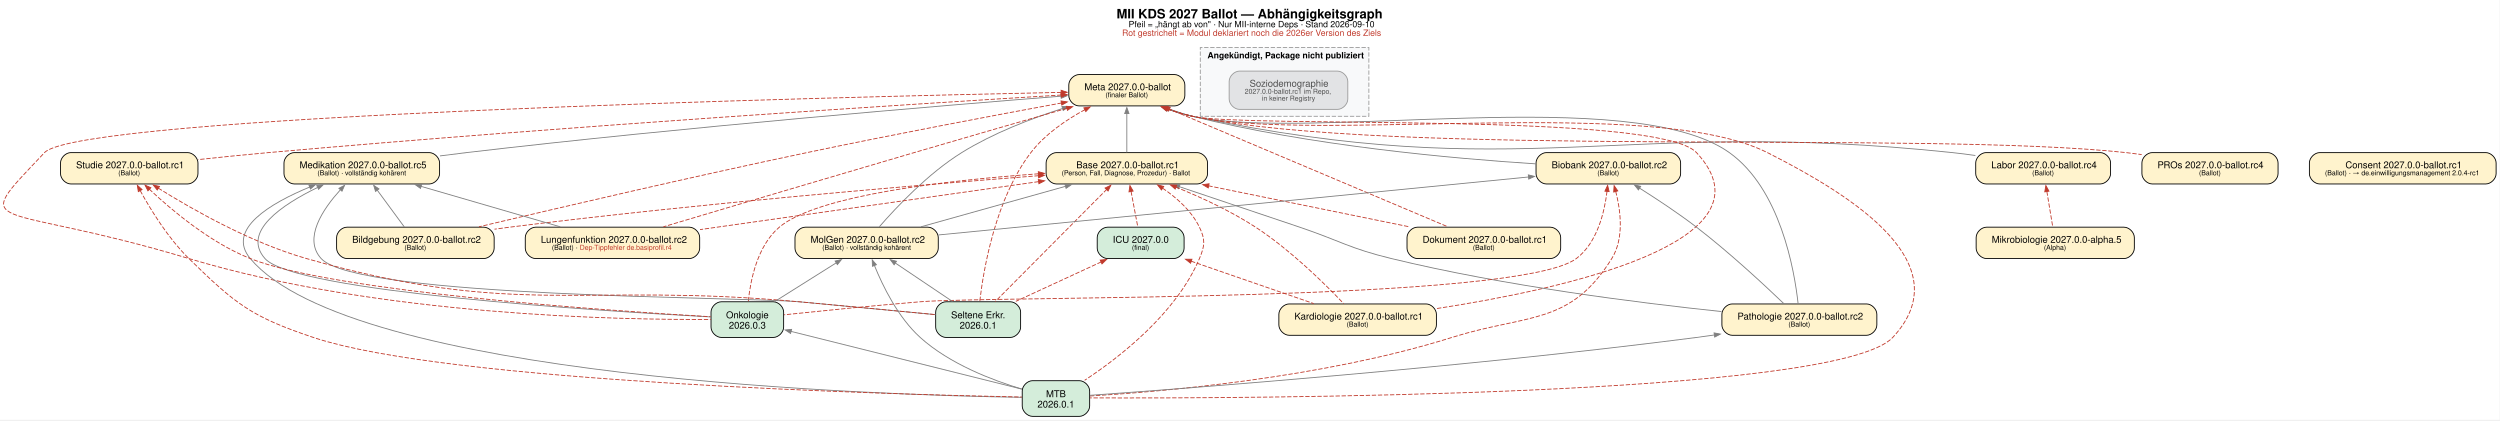
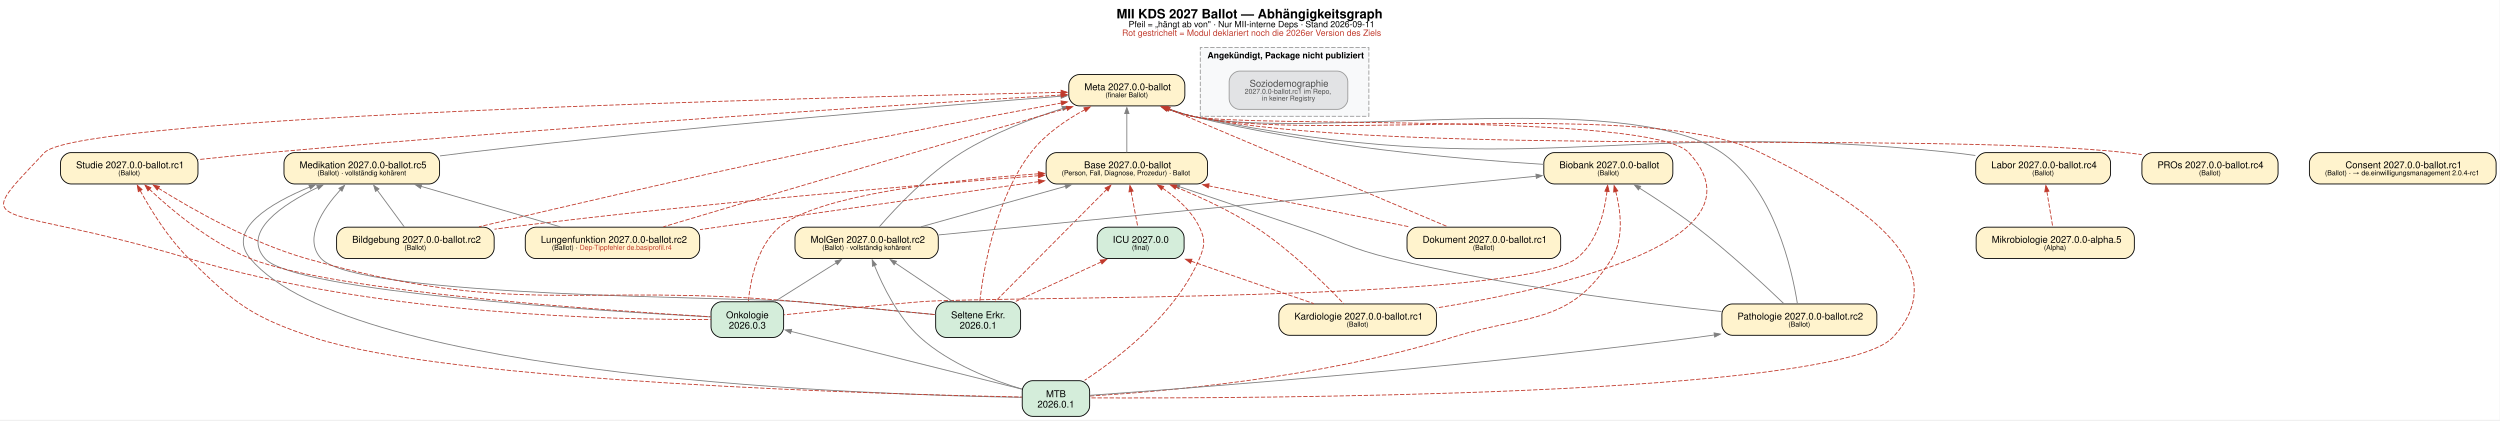
<svg xmlns="http://www.w3.org/2000/svg" width="2892pt" height="486pt" viewBox="0.00 0.00 2892.00 486.00">
  <g id="graph0" class="graph" transform="scale(1 1) rotate(0) translate(4 481.65)">
    <polygon fill="white" stroke="none" points="-4,4 -4,-481.65 2887.51,-481.65 2887.51,4 -4,4" />
    <text xml:space="preserve" text-anchor="start" x="1287.63" y="-460.4" font-family="Helvetica,sans-Serif" font-weight="bold" font-size="15.00">MII KDS 2027 Ballot — Abhängigkeitsgraph</text>
-     <text xml:space="preserve" text-anchor="start" x="1301.51" y="-450.15" font-family="Helvetica,sans-Serif" font-size="10.00">Pfeil = „hängt ab von" · Nur MII-interne Deps · Stand 2026-09-10</text>
+     <text xml:space="preserve" text-anchor="start" x="1301.51" y="-450.15" font-family="Helvetica,sans-Serif" font-size="10.00">Pfeil = „hängt ab von" · Nur MII-interne Deps · Stand 2026-09-11</text>
    <text xml:space="preserve" text-anchor="start" x="1294.01" y="-440.15" font-family="Helvetica,sans-Serif" font-size="10.00" fill="#c0392b">Rot gestrichelt = Modul deklariert noch die 2026er Version des Ziels</text>
    <g id="clust1" class="cluster">
      <polygon fill="#f8f9fa" stroke="#999999" stroke-dasharray="5,2" points="1384.51,-347.12 1384.51,-426.65 1579.51,-426.65 1579.51,-347.12 1384.51,-347.12" />
      <text xml:space="preserve" text-anchor="start" x="1392.76" y="-414.15" font-family="Helvetica,sans-Serif" font-weight="bold" font-size="10.00">Angekündigt, Package nicht publiziert</text>
    </g>
    <g id="node1" class="node">
      <path fill="#fff3cd" stroke="black" d="M1354.64,-395.4C1354.64,-395.4 1244.39,-395.4 1244.39,-395.4 1238.39,-395.4 1232.39,-389.4 1232.39,-383.4 1232.39,-383.4 1232.39,-371.12 1232.39,-371.12 1232.39,-365.12 1238.39,-359.12 1244.39,-359.12 1244.39,-359.12 1354.64,-359.12 1354.64,-359.12 1360.64,-359.12 1366.64,-365.12 1366.64,-371.12 1366.64,-371.12 1366.64,-383.4 1366.64,-383.4 1366.64,-389.4 1360.64,-395.4 1354.64,-395.4" />
      <text xml:space="preserve" text-anchor="start" x="1250.39" y="-377.31" font-family="Helvetica,sans-Serif" font-size="11.00">Meta 2027.0.0-ballot</text>
      <text xml:space="preserve" text-anchor="start" x="1274.76" y="-369.16" font-family="Helvetica,sans-Serif" font-size="8.00">(finaler Ballot)</text>
    </g>
    <g id="node2" class="node">
      <path fill="#fff3cd" stroke="black" d="M1380.89,-305.12C1380.89,-305.12 1218.14,-305.12 1218.14,-305.12 1212.14,-305.12 1206.14,-299.12 1206.14,-293.12 1206.14,-293.12 1206.14,-280.84 1206.14,-280.84 1206.14,-274.84 1212.14,-268.84 1218.14,-268.84 1218.14,-268.84 1380.89,-268.84 1380.89,-268.84 1386.89,-268.84 1392.89,-274.84 1392.89,-280.84 1392.89,-280.84 1392.89,-293.12 1392.89,-293.12 1392.89,-299.12 1386.89,-305.12 1380.89,-305.12" />
-       <text xml:space="preserve" text-anchor="start" x="1241.01" y="-287.03" font-family="Helvetica,sans-Serif" font-size="11.00">Base 2027.0.0-ballot.rc1</text>
+       <text xml:space="preserve" text-anchor="start" x="1250.01" y="-287.03" font-family="Helvetica,sans-Serif" font-size="11.00">Base 2027.0.0-ballot</text>
      <text xml:space="preserve" text-anchor="start" x="1224.14" y="-278.88" font-family="Helvetica,sans-Serif" font-size="8.00">(Person, Fall, Diagnose, Prozedur) · Ballot</text>
    </g>
    <g id="edge1" class="edge">
      <path fill="none" stroke="#7f7f7f" d="M1299.51,-350.7C1299.51,-336.15 1299.51,-318.31 1299.51,-305.39" />
      <polygon fill="#7f7f7f" stroke="#7f7f7f" points="1297.06,-350.31 1299.51,-357.31 1301.96,-350.31 1297.06,-350.31" />
    </g>
    <g id="node3" class="node">
      <path fill="#fff3cd" stroke="black" d="M2425.51,-305.12C2425.51,-305.12 2293.51,-305.12 2293.51,-305.12 2287.51,-305.12 2281.51,-299.12 2281.51,-293.12 2281.51,-293.12 2281.51,-280.84 2281.51,-280.84 2281.51,-274.84 2287.51,-268.84 2293.51,-268.84 2293.51,-268.84 2425.51,-268.84 2425.51,-268.84 2431.51,-268.84 2437.51,-274.84 2437.51,-280.84 2437.51,-280.84 2437.51,-293.12 2437.51,-293.12 2437.51,-299.12 2431.51,-305.12 2425.51,-305.12" />
      <text xml:space="preserve" text-anchor="start" x="2299.51" y="-287.03" font-family="Helvetica,sans-Serif" font-size="11.00">Labor 2027.0.0-ballot.rc4</text>
      <text xml:space="preserve" text-anchor="start" x="2346.76" y="-278.88" font-family="Helvetica,sans-Serif" font-size="8.00">(Ballot)</text>
    </g>
    <g id="edge2" class="edge">
      <path fill="none" stroke="#7f7f7f" d="M1346.12,-355.73C1355.67,-352.28 1365.79,-349.16 1375.51,-347.12 1758.28,-266.76 1865.55,-346.03 2254.51,-305.12 2263.15,-304.21 2272.15,-303.06 2281.1,-301.78" />
      <polygon fill="#7f7f7f" stroke="#7f7f7f" points="1345.35,-353.4 1339.66,-358.16 1347.07,-357.99 1345.35,-353.4" />
    </g>
    <g id="node4" class="node">
      <path fill="#fff3cd" stroke="black" d="M492.51,-305.12C492.51,-305.12 336.51,-305.12 336.51,-305.12 330.51,-305.12 324.51,-299.12 324.51,-293.12 324.51,-293.12 324.51,-280.84 324.51,-280.84 324.51,-274.84 330.51,-268.84 336.51,-268.84 336.51,-268.84 492.51,-268.84 492.51,-268.84 498.51,-268.84 504.51,-274.84 504.51,-280.84 504.51,-280.84 504.51,-293.12 504.51,-293.12 504.51,-299.12 498.51,-305.12 492.51,-305.12" />
      <text xml:space="preserve" text-anchor="start" x="342.51" y="-287.03" font-family="Helvetica,sans-Serif" font-size="11.00">Medikation 2027.0.0-ballot.rc5</text>
      <text xml:space="preserve" text-anchor="start" x="363.14" y="-278.88" font-family="Helvetica,sans-Serif" font-size="8.00">(Ballot) · vollständig kohärent</text>
    </g>
    <g id="edge3" class="edge">
      <path fill="none" stroke="#7f7f7f" d="M1223.53,-370.4C1086.04,-359.52 786.92,-334.61 535.51,-305.12 525.61,-303.96 515.26,-302.65 504.97,-301.28" />
      <polygon fill="#7f7f7f" stroke="#7f7f7f" points="1223.27,-372.83 1230.44,-370.94 1223.65,-367.95 1223.27,-372.83" />
    </g>
    <g id="node5" class="node">
-       <path fill="#fff3cd" stroke="black" d="M1928.14,-305.12C1928.14,-305.12 1784.89,-305.12 1784.89,-305.12 1778.89,-305.12 1772.89,-299.12 1772.89,-293.12 1772.89,-293.12 1772.89,-280.84 1772.89,-280.84 1772.89,-274.84 1778.89,-268.84 1784.89,-268.84 1784.89,-268.84 1928.14,-268.84 1928.14,-268.84 1934.14,-268.84 1940.14,-274.84 1940.14,-280.84 1940.14,-280.84 1940.14,-293.12 1940.14,-293.12 1940.14,-299.12 1934.14,-305.12 1928.14,-305.12" />
-       <text xml:space="preserve" text-anchor="start" x="1790.89" y="-287.03" font-family="Helvetica,sans-Serif" font-size="11.00">Biobank 2027.0.0-ballot.rc2</text>
+       <path fill="#fff3cd" stroke="black" d="M1919.14,-305.12C1919.14,-305.12 1793.89,-305.12 1793.89,-305.12 1787.89,-305.12 1781.89,-299.12 1781.89,-293.12 1781.89,-293.12 1781.89,-280.84 1781.89,-280.84 1781.89,-274.84 1787.89,-268.84 1793.89,-268.84 1793.89,-268.84 1919.14,-268.84 1919.14,-268.84 1925.14,-268.84 1931.14,-274.84 1931.14,-280.84 1931.14,-280.84 1931.14,-293.12 1931.14,-293.12 1931.14,-299.12 1925.14,-305.12 1919.14,-305.12" />
+       <text xml:space="preserve" text-anchor="start" x="1799.89" y="-287.03" font-family="Helvetica,sans-Serif" font-size="11.00">Biobank 2027.0.0-ballot</text>
      <text xml:space="preserve" text-anchor="start" x="1843.76" y="-278.88" font-family="Helvetica,sans-Serif" font-size="8.00">(Ballot)</text>
    </g>
    <g id="edge4" class="edge">
-       <path fill="none" stroke="#7f7f7f" d="M1347.8,-355.74C1356.88,-352.45 1366.39,-349.39 1375.51,-347.12 1512.06,-313.09 1675.49,-298.28 1772.4,-292.11" />
+       <path fill="none" stroke="#7f7f7f" d="M1347.8,-355.74C1356.88,-352.45 1366.39,-349.39 1375.51,-347.12 1516.55,-311.97 1686.27,-297.33 1781.74,-291.52" />
      <polygon fill="#7f7f7f" stroke="#7f7f7f" points="1347.07,-353.39 1341.36,-358.13 1348.78,-357.98 1347.07,-353.39" />
    </g>
    <g id="node6" class="node">
      <path fill="#fff3cd" stroke="black" d="M213.01,-305.12C213.01,-305.12 78.01,-305.12 78.01,-305.12 72.01,-305.12 66.01,-299.12 66.01,-293.12 66.01,-293.12 66.01,-280.84 66.01,-280.84 66.01,-274.84 72.01,-268.84 78.01,-268.84 78.01,-268.84 213.01,-268.84 213.01,-268.84 219.01,-268.84 225.01,-274.84 225.01,-280.84 225.01,-280.84 225.01,-293.12 225.01,-293.12 225.01,-299.12 219.01,-305.12 213.01,-305.12" />
      <text xml:space="preserve" text-anchor="start" x="84.01" y="-287.03" font-family="Helvetica,sans-Serif" font-size="11.00">Studie 2027.0.0-ballot.rc1</text>
      <text xml:space="preserve" text-anchor="start" x="132.76" y="-278.88" font-family="Helvetica,sans-Serif" font-size="8.00">(Ballot)</text>
    </g>
    <g id="edge5" class="edge">
      <path fill="none" stroke="#c0392b" stroke-dasharray="5,2" d="M1223.82,-371.73C1057.65,-361.6 648.5,-335.56 306.51,-305.12 280.06,-302.76 251.19,-299.81 225.31,-297.03" />
      <polygon fill="#c0392b" stroke="#c0392b" points="1223.38,-374.16 1230.51,-372.14 1223.68,-369.27 1223.38,-374.16" />
    </g>
    <g id="node7" class="node">
      <path fill="#fff3cd" stroke="black" d="M2619.26,-305.12C2619.26,-305.12 2485.76,-305.12 2485.76,-305.12 2479.76,-305.12 2473.76,-299.12 2473.76,-293.12 2473.76,-293.12 2473.76,-280.84 2473.76,-280.84 2473.76,-274.84 2479.76,-268.84 2485.76,-268.84 2485.76,-268.84 2619.26,-268.84 2619.26,-268.84 2625.26,-268.84 2631.26,-274.84 2631.26,-280.84 2631.26,-280.84 2631.26,-293.12 2631.26,-293.12 2631.26,-299.12 2625.26,-305.12 2619.26,-305.12" />
      <text xml:space="preserve" text-anchor="start" x="2491.76" y="-287.03" font-family="Helvetica,sans-Serif" font-size="11.00">PROs 2027.0.0-ballot.rc4</text>
      <text xml:space="preserve" text-anchor="start" x="2539.76" y="-278.88" font-family="Helvetica,sans-Serif" font-size="8.00">(Ballot)</text>
    </g>
    <g id="edge6" class="edge">
      <path fill="none" stroke="#c0392b" stroke-dasharray="5,2" d="M1345.78,-355.78C1355.44,-352.29 1365.67,-349.14 1375.51,-347.12 1610.79,-298.81 2216.7,-330.74 2455.51,-305.12 2461.38,-304.49 2467.43,-303.72 2473.5,-302.86" />
      <polygon fill="#c0392b" stroke="#c0392b" points="1344.94,-353.48 1339.25,-358.24 1346.66,-358.06 1344.94,-353.48" />
    </g>
    <g id="node9" class="node">
      <path fill="#fff3cd" stroke="black" d="M1069.39,-218.84C1069.39,-218.84 927.64,-218.84 927.64,-218.84 921.64,-218.84 915.64,-212.84 915.64,-206.84 915.64,-206.84 915.64,-194.56 915.64,-194.56 915.64,-188.56 921.64,-182.56 927.64,-182.56 927.64,-182.56 1069.39,-182.56 1069.39,-182.56 1075.39,-182.56 1081.39,-188.56 1081.39,-194.56 1081.39,-194.56 1081.39,-206.84 1081.39,-206.84 1081.39,-212.84 1075.39,-218.84 1069.39,-218.84" />
      <text xml:space="preserve" text-anchor="start" x="933.64" y="-200.75" font-family="Helvetica,sans-Serif" font-size="11.00">MolGen 2027.0.0-ballot.rc2</text>
      <text xml:space="preserve" text-anchor="start" x="947.14" y="-192.6" font-family="Helvetica,sans-Serif" font-size="8.00">(Ballot) · vollständig kohärent</text>
    </g>
    <g id="edge8" class="edge">
      <path fill="none" stroke="#7f7f7f" d="M1225.59,-356.31C1188.79,-344.54 1144.58,-327.51 1108.51,-305.12 1069.76,-281.06 1032.87,-241.93 1013.22,-219.33" />
      <polygon fill="#7f7f7f" stroke="#7f7f7f" points="1224.47,-358.53 1231.88,-358.29 1225.94,-353.85 1224.47,-358.53" />
    </g>
    <g id="node10" class="node">
      <path fill="#fff3cd" stroke="black" d="M555.64,-218.84C555.64,-218.84 397.39,-218.84 397.39,-218.84 391.39,-218.84 385.39,-212.84 385.39,-206.84 385.39,-206.84 385.39,-194.56 385.39,-194.56 385.39,-188.56 391.39,-182.56 397.39,-182.56 397.39,-182.56 555.64,-182.56 555.64,-182.56 561.64,-182.56 567.64,-188.56 567.64,-194.56 567.64,-194.56 567.64,-206.84 567.64,-206.84 567.64,-212.84 561.64,-218.84 555.64,-218.84" />
      <text xml:space="preserve" text-anchor="start" x="403.39" y="-200.75" font-family="Helvetica,sans-Serif" font-size="11.00">Bildgebung 2027.0.0-ballot.rc2</text>
      <text xml:space="preserve" text-anchor="start" x="463.76" y="-192.6" font-family="Helvetica,sans-Serif" font-size="8.00">(Ballot)</text>
    </g>
    <g id="edge11" class="edge">
      <path fill="none" stroke="#c0392b" stroke-dasharray="5,2" d="M1224.19,-362.56C1149.31,-348.77 1031.27,-326.51 929.51,-305.12 795.31,-276.91 639.58,-240.56 550.1,-219.32" />
      <polygon fill="#c0392b" stroke="#c0392b" points="1223.38,-364.91 1230.71,-363.76 1224.27,-360.09 1223.38,-364.91" />
    </g>
    <g id="node11" class="node">
      <path fill="#fff3cd" stroke="black" d="M1789.39,-218.84C1789.39,-218.84 1635.64,-218.84 1635.64,-218.84 1629.64,-218.84 1623.64,-212.84 1623.64,-206.84 1623.64,-206.84 1623.64,-194.56 1623.64,-194.56 1623.64,-188.56 1629.64,-182.56 1635.64,-182.56 1635.64,-182.56 1789.39,-182.56 1789.39,-182.56 1795.39,-182.56 1801.39,-188.56 1801.39,-194.56 1801.39,-194.56 1801.39,-206.84 1801.39,-206.84 1801.39,-212.84 1795.39,-218.84 1789.39,-218.84" />
      <text xml:space="preserve" text-anchor="start" x="1641.64" y="-200.75" font-family="Helvetica,sans-Serif" font-size="11.00">Dokument 2027.0.0-ballot.rc1</text>
      <text xml:space="preserve" text-anchor="start" x="1699.76" y="-192.6" font-family="Helvetica,sans-Serif" font-size="8.00">(Ballot)</text>
    </g>
    <g id="edge14" class="edge">
      <path fill="none" stroke="#c0392b" stroke-dasharray="5,2" d="M1348.69,-355.47C1430.81,-320.77 1594.38,-251.63 1671.05,-219.23" />
      <polygon fill="#c0392b" stroke="#c0392b" points="1347.89,-353.15 1342.4,-358.13 1349.8,-357.67 1347.89,-353.15" />
    </g>
    <g id="node13" class="node">
      <path fill="#d4edda" stroke="black" d="M890.51,-132.56C890.51,-132.56 830.51,-132.56 830.51,-132.56 824.51,-132.56 818.51,-126.56 818.51,-120.56 818.51,-120.56 818.51,-103.28 818.51,-103.28 818.51,-97.28 824.51,-91.28 830.51,-91.28 830.51,-91.28 890.51,-91.28 890.51,-91.28 896.51,-91.28 902.51,-97.28 902.51,-103.28 902.51,-103.28 902.51,-120.56 902.51,-120.56 902.51,-126.56 896.51,-132.56 890.51,-132.56" />
      <text xml:space="preserve" text-anchor="middle" x="860.51" y="-113.47" font-family="Helvetica,sans-Serif" font-size="11.00">Onkologie</text>
      <text xml:space="preserve" text-anchor="middle" x="860.51" y="-101.47" font-family="Helvetica,sans-Serif" font-size="11.00">2026.0.3</text>
    </g>
    <g id="edge17" class="edge">
      <path fill="none" stroke="#c0392b" stroke-dasharray="5,2" d="M1223.63,-374.79C958.61,-369.29 88.05,-348.02 47.51,-305.12 -42.28,-210.08 -13.71,-251.19 214.51,-182.56 434.61,-116.37 713.57,-111.43 818.27,-112.17" />
      <polygon fill="#c0392b" stroke="#c0392b" points="1223.49,-377.24 1230.54,-374.93 1223.59,-372.34 1223.49,-377.24" />
    </g>
    <g id="node14" class="node">
      <path fill="#fff3cd" stroke="black" d="M2155.14,-130.06C2155.14,-130.06 1999.89,-130.06 1999.89,-130.06 1993.89,-130.06 1987.89,-124.06 1987.89,-118.06 1987.89,-118.06 1987.89,-105.78 1987.89,-105.78 1987.89,-99.78 1993.89,-93.78 1999.89,-93.78 1999.89,-93.78 2155.14,-93.78 2155.14,-93.78 2161.14,-93.78 2167.14,-99.78 2167.14,-105.78 2167.14,-105.78 2167.14,-118.06 2167.14,-118.06 2167.14,-124.06 2161.14,-130.06 2155.14,-130.06" />
      <text xml:space="preserve" text-anchor="start" x="2005.89" y="-111.97" font-family="Helvetica,sans-Serif" font-size="11.00">Pathologie 2027.0.0-ballot.rc2</text>
      <text xml:space="preserve" text-anchor="start" x="2064.76" y="-103.82" font-family="Helvetica,sans-Serif" font-size="8.00">(Ballot)</text>
    </g>
    <g id="edge23" class="edge">
-       <path fill="none" stroke="#7f7f7f" d="M1346.47,-355.77C1355.93,-352.35 1365.92,-349.23 1375.51,-347.12 1510.59,-317.36 1883.92,-385.46 1996.51,-305.12 2055.47,-263.06 2071.74,-169.41 2076.05,-130.45" />
-       <polygon fill="#7f7f7f" stroke="#7f7f7f" points="1345.78,-353.41 1340.08,-358.16 1347.5,-358 1345.78,-353.41" />
+       <path fill="none" stroke="#7f7f7f" d="M1346.47,-355.77C1355.93,-352.36 1365.92,-349.24 1375.51,-347.12 1508.63,-317.73 1875.06,-382.17 1987.51,-305.12 2048.31,-263.47 2069.04,-169.59 2075.21,-130.51" />
+       <polygon fill="#7f7f7f" stroke="#7f7f7f" points="1345.78,-353.42 1340.08,-358.17 1347.5,-358 1345.78,-353.42" />
    </g>
    <g id="node15" class="node">
      <path fill="#d4edda" stroke="black" d="M1164.64,-132.56C1164.64,-132.56 1090.39,-132.56 1090.39,-132.56 1084.39,-132.56 1078.39,-126.56 1078.39,-120.56 1078.39,-120.56 1078.39,-103.28 1078.39,-103.28 1078.39,-97.28 1084.39,-91.28 1090.39,-91.28 1090.39,-91.28 1164.64,-91.28 1164.64,-91.28 1170.64,-91.28 1176.64,-97.28 1176.64,-103.28 1176.64,-103.28 1176.64,-120.56 1176.64,-120.56 1176.64,-126.56 1170.64,-132.56 1164.64,-132.56" />
      <text xml:space="preserve" text-anchor="middle" x="1127.51" y="-113.47" font-family="Helvetica,sans-Serif" font-size="11.00">Seltene Erkr.</text>
      <text xml:space="preserve" text-anchor="middle" x="1127.51" y="-101.47" font-family="Helvetica,sans-Serif" font-size="11.00">2026.0.1</text>
    </g>
    <g id="edge26" class="edge">
      <path fill="none" stroke="#c0392b" stroke-dasharray="5,2" d="M1251.17,-354.85C1229.31,-343 1204.78,-326.34 1188.51,-305.12 1147.62,-251.78 1133.75,-170.34 1129.38,-132.95" />
      <polygon fill="#c0392b" stroke="#c0392b" points="1249.8,-356.89 1257.13,-357.98 1252.08,-352.56 1249.8,-356.89" />
    </g>
    <g id="node16" class="node">
      <path fill="#d4edda" stroke="black" d="M1244.51,-41.28C1244.51,-41.28 1190.51,-41.28 1190.51,-41.28 1184.51,-41.28 1178.51,-35.28 1178.51,-29.28 1178.51,-29.28 1178.51,-12 1178.51,-12 1178.51,-6 1184.51,0 1190.51,0 1190.51,0 1244.51,0 1244.51,0 1250.51,0 1256.51,-6 1256.51,-12 1256.51,-12 1256.51,-29.28 1256.51,-29.28 1256.51,-35.28 1250.51,-41.28 1244.51,-41.28" />
      <text xml:space="preserve" text-anchor="middle" x="1217.51" y="-22.19" font-family="Helvetica,sans-Serif" font-size="11.00">MTB</text>
      <text xml:space="preserve" text-anchor="middle" x="1217.51" y="-10.19" font-family="Helvetica,sans-Serif" font-size="11.00">2026.0.1</text>
    </g>
    <g id="edge32" class="edge">
-       <path fill="none" stroke="#c0392b" stroke-dasharray="5,2" d="M1346.46,-355.73C1355.92,-352.32 1365.91,-349.21 1375.51,-347.12 1520.19,-315.59 1908.33,-371.85 2040.51,-305.12 2143.02,-253.37 2263.74,-175.34 2185.51,-91.28 2121.34,-22.32 1430.64,-20.7 1256.96,-21.39" />
-       <polygon fill="#c0392b" stroke="#c0392b" points="1345.77,-353.37 1340.07,-358.13 1347.49,-357.96 1345.77,-353.37" />
+       <path fill="none" stroke="#c0392b" stroke-dasharray="5,2" d="M1346.46,-355.74C1355.92,-352.32 1365.92,-349.22 1375.51,-347.12 1518.44,-315.91 1901.08,-369.36 2032.51,-305.12 2137.51,-253.8 2265.13,-176.83 2185.51,-91.28 2121.34,-22.32 1430.64,-20.7 1256.96,-21.39" />
+       <polygon fill="#c0392b" stroke="#c0392b" points="1345.77,-353.38 1340.08,-358.13 1347.49,-357.97 1345.77,-353.38" />
    </g>
    <g id="node18" class="node">
      <path fill="#fff3cd" stroke="black" d="M1645.64,-130.06C1645.64,-130.06 1487.39,-130.06 1487.39,-130.06 1481.39,-130.06 1475.39,-124.06 1475.39,-118.06 1475.39,-118.06 1475.39,-105.78 1475.39,-105.78 1475.39,-99.78 1481.39,-93.78 1487.39,-93.78 1487.39,-93.78 1645.64,-93.78 1645.64,-93.78 1651.64,-93.78 1657.64,-99.78 1657.64,-105.78 1657.64,-105.78 1657.64,-118.06 1657.64,-118.06 1657.64,-124.06 1651.64,-130.06 1645.64,-130.06" />
      <text xml:space="preserve" text-anchor="start" x="1493.39" y="-111.97" font-family="Helvetica,sans-Serif" font-size="11.00">Kardiologie 2027.0.0-ballot.rc1</text>
      <text xml:space="preserve" text-anchor="start" x="1553.76" y="-103.82" font-family="Helvetica,sans-Serif" font-size="8.00">(Ballot)</text>
    </g>
    <g id="edge40" class="edge">
-       <path fill="none" stroke="#c0392b" stroke-dasharray="5,2" d="M1346.48,-355.8C1355.94,-352.38 1365.92,-349.25 1375.51,-347.12 1438.91,-333.01 1914.27,-352.66 1958.51,-305.12 2055.01,-201.43 1801.74,-146.7 1657.93,-124.71" />
-       <polygon fill="#c0392b" stroke="#c0392b" points="1345.78,-353.44 1340.09,-358.19 1347.5,-358.03 1345.78,-353.44" />
+       <path fill="none" stroke="#c0392b" stroke-dasharray="5,2" d="M1346.48,-355.81C1355.94,-352.39 1365.92,-349.26 1375.51,-347.12 1437.93,-333.19 1905.98,-351.96 1949.51,-305.12 2043.72,-203.77 1798.85,-148.23 1657.89,-125.44" />
+       <polygon fill="#c0392b" stroke="#c0392b" points="1345.78,-353.45 1340.09,-358.2 1347.51,-358.04 1345.78,-353.45" />
    </g>
    <g id="node19" class="node">
      <path fill="#fff3cd" stroke="black" d="M793.39,-218.84C793.39,-218.84 615.64,-218.84 615.64,-218.84 609.64,-218.84 603.64,-212.84 603.64,-206.84 603.64,-206.84 603.64,-194.56 603.64,-194.56 603.64,-188.56 609.64,-182.56 615.64,-182.56 615.64,-182.56 793.39,-182.56 793.39,-182.56 799.39,-182.56 805.39,-188.56 805.39,-194.56 805.39,-194.56 805.39,-206.84 805.39,-206.84 805.39,-212.84 799.39,-218.84 793.39,-218.84" />
      <text xml:space="preserve" text-anchor="start" x="621.64" y="-200.75" font-family="Helvetica,sans-Serif" font-size="11.00">Lungenfunktion 2027.0.0-ballot.rc2</text>
      <text xml:space="preserve" text-anchor="start" x="634.39" y="-192.6" font-family="Helvetica,sans-Serif" font-size="8.00">(Ballot) · </text>
      <text xml:space="preserve" text-anchor="start" x="666.64" y="-192.6" font-family="Helvetica,sans-Serif" font-size="8.00" fill="#c0392b">Dep-Tippfehler de.basiprofil.r4</text>
    </g>
    <g id="edge43" class="edge">
      <path fill="none" stroke="#c0392b" stroke-dasharray="5,2" d="M1230.26,-356.36C1180.95,-342.17 1113.13,-322.57 1053.51,-305.12 951.47,-275.25 832.81,-239.97 763.45,-219.29" />
      <polygon fill="#c0392b" stroke="#c0392b" points="1229.46,-358.68 1236.86,-358.27 1230.82,-353.97 1229.46,-358.68" />
    </g>
    <g id="node8" class="node">
      <path fill="#d4edda" stroke="black" d="M1353.76,-218.84C1353.76,-218.84 1277.26,-218.84 1277.26,-218.84 1271.26,-218.84 1265.26,-212.84 1265.26,-206.84 1265.26,-206.84 1265.26,-194.56 1265.26,-194.56 1265.26,-188.56 1271.26,-182.56 1277.26,-182.56 1277.26,-182.56 1353.76,-182.56 1353.76,-182.56 1359.76,-182.56 1365.76,-188.56 1365.76,-194.56 1365.76,-194.56 1365.76,-206.84 1365.76,-206.84 1365.76,-212.84 1359.76,-218.84 1353.76,-218.84" />
      <text xml:space="preserve" text-anchor="start" x="1283.26" y="-200.75" font-family="Helvetica,sans-Serif" font-size="11.00">ICU 2027.0.0</text>
      <text xml:space="preserve" text-anchor="start" x="1305.39" y="-192.6" font-family="Helvetica,sans-Serif" font-size="8.00">(final)</text>
    </g>
    <g id="edge7" class="edge">
      <path fill="none" stroke="#c0392b" stroke-dasharray="5,2" d="M1304.41,-260.21C1306.93,-246.9 1309.95,-231 1312.2,-219.14" />
      <polygon fill="#c0392b" stroke="#c0392b" points="1302.01,-259.7 1303.11,-267.03 1306.82,-260.61 1302.01,-259.7" />
    </g>
    <g id="edge9" class="edge">
      <path fill="none" stroke="#7f7f7f" d="M1228.79,-266.18C1178.05,-251.97 1110.29,-233 1061.43,-219.32" />
      <polygon fill="#7f7f7f" stroke="#7f7f7f" points="1227.92,-268.48 1235.32,-268.01 1229.24,-263.76 1227.92,-268.48" />
    </g>
    <g id="edge12" class="edge">
      <path fill="none" stroke="#c0392b" stroke-dasharray="5,2" d="M1197.6,-278.4C1058.86,-267.63 802.93,-246.13 585.51,-218.84 579.81,-218.12 573.95,-217.34 568.04,-216.52" />
      <polygon fill="#c0392b" stroke="#c0392b" points="1197.07,-280.82 1204.24,-278.92 1197.45,-275.93 1197.07,-280.82" />
    </g>
    <g id="edge15" class="edge">
      <path fill="none" stroke="#c0392b" stroke-dasharray="5,2" d="M1393.82,-266.74C1463.76,-252.46 1558.36,-233.16 1626.3,-219.29" />
      <polygon fill="#c0392b" stroke="#c0392b" points="1393.69,-264.26 1387.32,-268.06 1394.67,-269.06 1393.69,-264.26" />
    </g>
    <g id="edge18" class="edge">
      <path fill="none" stroke="#c0392b" stroke-dasharray="5,2" d="M1197.45,-280.62C1093.59,-273.17 941.77,-256.13 897.51,-218.84 871.89,-197.25 864,-156.86 861.58,-132.68" />
      <polygon fill="#c0392b" stroke="#c0392b" points="1197.12,-283.06 1204.27,-281.1 1197.46,-278.17 1197.12,-283.06" />
    </g>
    <g id="edge24" class="edge">
      <path fill="none" stroke="#7f7f7f" d="M1359.93,-265.8C1399.63,-252.52 1452.69,-234.71 1499.51,-218.84 1546.67,-202.85 1557.13,-194.31 1605.51,-182.56 1736.52,-150.76 1891.72,-131.25 1987.41,-121.25" />
      <polygon fill="#7f7f7f" stroke="#7f7f7f" points="1359.48,-263.37 1353.62,-267.91 1361.03,-268.02 1359.48,-263.37" />
    </g>
    <g id="edge27" class="edge">
      <path fill="none" stroke="#c0392b" stroke-dasharray="5,2" d="M1276.48,-262.8C1242.48,-228.59 1179.44,-165.17 1147.37,-132.9" />
      <polygon fill="#c0392b" stroke="#c0392b" points="1274.34,-264.12 1281.01,-267.36 1277.81,-260.67 1274.34,-264.12" />
    </g>
    <g id="edge33" class="edge">
      <path fill="none" stroke="#c0392b" stroke-dasharray="5,2" d="M1340.75,-264.04C1357.24,-252.89 1374.45,-237.68 1383.51,-218.84 1390.5,-204.31 1389.8,-197.41 1383.51,-182.56 1356.6,-118.98 1290.92,-68.2 1250.71,-41.71" />
      <polygon fill="#c0392b" stroke="#c0392b" points="1339.57,-261.88 1335.02,-267.74 1342.23,-266 1339.57,-261.88" />
    </g>
    <g id="edge41" class="edge">
      <path fill="none" stroke="#c0392b" stroke-dasharray="5,2" d="M1356,-265.34C1384.79,-253.65 1419.71,-237.61 1448.51,-218.84 1488.65,-192.69 1528.74,-153.16 1550.3,-130.51" />
      <polygon fill="#c0392b" stroke="#c0392b" points="1355.43,-262.93 1349.84,-267.81 1357.25,-267.48 1355.43,-262.93" />
    </g>
    <g id="edge44" class="edge">
      <path fill="none" stroke="#c0392b" stroke-dasharray="5,2" d="M1197.46,-271.52C1087.94,-256.01 915.03,-231.52 805.8,-216.05" />
      <polygon fill="#c0392b" stroke="#c0392b" points="1197.12,-273.95 1204.39,-272.51 1197.81,-269.1 1197.12,-273.95" />
    </g>
    <g id="node12" class="node">
      <path fill="#fff3cd" stroke="black" d="M2453.01,-218.84C2453.01,-218.84 2294.01,-218.84 2294.01,-218.84 2288.01,-218.84 2282.01,-212.84 2282.01,-206.84 2282.01,-206.84 2282.01,-194.56 2282.01,-194.56 2282.01,-188.56 2288.01,-182.56 2294.01,-182.56 2294.01,-182.56 2453.01,-182.56 2453.01,-182.56 2459.01,-182.56 2465.01,-188.56 2465.01,-194.56 2465.01,-194.56 2465.01,-206.84 2465.01,-206.84 2465.01,-212.84 2459.01,-218.84 2453.01,-218.84" />
      <text xml:space="preserve" text-anchor="start" x="2300.01" y="-200.75" font-family="Helvetica,sans-Serif" font-size="11.00">Mikrobiologie 2027.0.0-alpha.5</text>
      <text xml:space="preserve" text-anchor="start" x="2360.39" y="-192.6" font-family="Helvetica,sans-Serif" font-size="8.00">(Alpha)</text>
    </g>
    <g id="edge16" class="edge">
      <path fill="none" stroke="#c0392b" stroke-dasharray="5,2" d="M2363.8,-260.21C2366.01,-246.9 2368.65,-231 2370.62,-219.14" />
      <polygon fill="#c0392b" stroke="#c0392b" points="2361.39,-259.72 2362.66,-267.02 2366.23,-260.52 2361.39,-259.72" />
    </g>
    <g id="edge13" class="edge">
      <path fill="none" stroke="#7f7f7f" d="M432.36,-261.72C442.37,-248.11 454.63,-231.45 463.68,-219.14" />
      <polygon fill="#7f7f7f" stroke="#7f7f7f" points="430.43,-260.21 428.26,-267.3 434.38,-263.11 430.43,-260.21" />
    </g>
    <g id="edge20" class="edge">
      <path fill="none" stroke="#7f7f7f" d="M363.56,-264.88C322.35,-244.87 275.3,-213.38 302.51,-182.56 336.64,-143.91 694.41,-121.63 818.45,-115.02" />
      <polygon fill="#7f7f7f" stroke="#7f7f7f" points="362.42,-267.05 369.79,-267.83 364.51,-262.62 362.42,-267.05" />
    </g>
    <g id="edge29" class="edge">
      <path fill="none" stroke="#7f7f7f" d="M389.94,-262.29C369.36,-239.62 346.48,-205.58 367.51,-182.56 409.13,-137.01 859.08,-138.25 920.51,-132.56 974.43,-127.56 1036.23,-121.68 1078.17,-117.66" />
      <polygon fill="#7f7f7f" stroke="#7f7f7f" points="388.02,-263.83 394.6,-267.26 391.6,-260.48 388.02,-263.83" />
    </g>
    <g id="edge35" class="edge">
      <path fill="none" stroke="#7f7f7f" d="M354.53,-265.39C308.56,-246.39 257.39,-216.11 285.51,-182.56 402.48,-43.04 1016.11,-24.49 1178.21,-22.02" />
      <polygon fill="#7f7f7f" stroke="#7f7f7f" points="353.33,-267.55 360.74,-267.89 355.16,-263 353.33,-267.55" />
    </g>
    <g id="edge45" class="edge">
      <path fill="none" stroke="#7f7f7f" d="M482.97,-266.09C531.91,-251.86 597.16,-232.9 644.15,-219.24" />
      <polygon fill="#7f7f7f" stroke="#7f7f7f" points="482.45,-263.69 476.41,-267.99 483.81,-268.39 482.45,-263.69" />
    </g>
    <g id="edge10" class="edge">
-       <path fill="none" stroke="#7f7f7f" d="M1764.34,-276.93C1596.35,-260.42 1242.87,-225.7 1081.74,-209.87" />
-       <polygon fill="#7f7f7f" stroke="#7f7f7f" points="1763.97,-279.35 1771.18,-277.6 1764.45,-274.47 1763.97,-279.35" />
+       <path fill="none" stroke="#7f7f7f" d="M1773.36,-277.81C1609.31,-261.7 1245.68,-225.98 1081.65,-209.87" />
+       <polygon fill="#7f7f7f" stroke="#7f7f7f" points="1772.79,-280.22 1779.99,-278.46 1773.27,-275.34 1772.79,-280.22" />
    </g>
    <g id="edge19" class="edge">
      <path fill="none" stroke="#c0392b" stroke-dasharray="5,2" d="M1855,-260.34C1852.08,-236.09 1843.64,-200.77 1819.51,-182.56 1752.05,-131.65 1144.75,-139.47 1060.51,-132.56 1006.1,-128.1 943.47,-121.75 903.01,-117.49" />
      <polygon fill="#c0392b" stroke="#c0392b" points="1852.56,-260.5 1855.7,-267.22 1857.43,-260.01 1852.56,-260.5" />
    </g>
    <g id="edge25" class="edge">
      <path fill="none" stroke="#7f7f7f" d="M1892.52,-264.08C1912.45,-251.51 1937.4,-235.05 1958.51,-218.84 1996.25,-189.87 2037,-152.02 2059.67,-130.29" />
      <polygon fill="#7f7f7f" stroke="#7f7f7f" points="1891.33,-261.93 1886.7,-267.72 1893.93,-266.09 1891.33,-261.93" />
    </g>
    <g id="edge34" class="edge">
      <path fill="none" stroke="#c0392b" stroke-dasharray="5,2" d="M1865.04,-260.35C1870.79,-238.08 1874.98,-205.83 1860.51,-182.56 1812.11,-104.69 1762.98,-118.78 1675.51,-91.28 1525.33,-44.06 1337.03,-28.34 1256.72,-23.55" />
      <polygon fill="#c0392b" stroke="#c0392b" points="1862.73,-259.5 1863.2,-266.9 1867.45,-260.82 1862.73,-259.5" />
    </g>
    <g id="edge22" class="edge">
      <path fill="none" stroke="#c0392b" stroke-dasharray="5,2" d="M168.54,-262.96C194.53,-238.52 239.24,-200.96 285.51,-182.56 382.81,-143.88 702.31,-122.05 818.12,-115.25" />
      <polygon fill="#c0392b" stroke="#c0392b" points="167.14,-260.91 163.76,-267.52 170.52,-264.46 167.14,-260.91" />
    </g>
    <g id="edge31" class="edge">
      <path fill="none" stroke="#c0392b" stroke-dasharray="5,2" d="M179,-264.03C218.3,-239.51 286.27,-200.85 350.51,-182.56 595.1,-112.93 667.26,-155.68 920.51,-132.56 974.44,-127.64 1036.24,-121.74 1078.17,-117.7" />
      <polygon fill="#c0392b" stroke="#c0392b" points="177.9,-261.83 173.29,-267.63 180.51,-265.97 177.9,-261.83" />
    </g>
    <g id="edge39" class="edge">
      <path fill="none" stroke="#c0392b" stroke-dasharray="5,2" d="M158.14,-261.2C170.4,-238.82 190.62,-205.9 214.51,-182.56 268.72,-129.61 286.66,-115.33 358.51,-91.28 513.7,-39.35 1030.88,-25.32 1178.1,-22.34" />
      <polygon fill="#c0392b" stroke="#c0392b" points="156.01,-259.98 154.86,-267.31 160.33,-262.3 156.01,-259.98" />
    </g>
    <g id="edge30" class="edge">
      <path fill="none" stroke="#c0392b" stroke-dasharray="5,2" d="M1270.03,-178.71C1239.97,-164.83 1200.77,-146.74 1171.1,-133.04" />
      <polygon fill="#c0392b" stroke="#c0392b" points="1268.71,-180.8 1276.1,-181.5 1270.77,-176.35 1268.71,-180.8" />
    </g>
    <g id="edge42" class="edge">
      <path fill="none" stroke="#c0392b" stroke-dasharray="5,2" d="M1373.84,-179.53C1416.79,-164.69 1474.61,-144.7 1515.67,-130.5" />
      <polygon fill="#c0392b" stroke="#c0392b" points="1373.25,-177.15 1367.44,-181.75 1374.85,-181.78 1373.25,-177.15" />
    </g>
    <g id="edge21" class="edge">
      <path fill="none" stroke="#7f7f7f" d="M963.41,-177.62C941.49,-163.84 913.51,-146.25 892.26,-132.88" />
      <polygon fill="#7f7f7f" stroke="#7f7f7f" points="962.08,-179.68 969.31,-181.33 964.69,-175.53 962.08,-179.68" />
    </g>
    <g id="edge28" class="edge">
      <path fill="none" stroke="#7f7f7f" d="M1031.6,-177.44C1052.04,-163.69 1078.06,-146.19 1097.84,-132.88" />
      <polygon fill="#7f7f7f" stroke="#7f7f7f" points="1030.32,-175.35 1025.88,-181.29 1033.05,-179.42 1030.32,-175.35" />
    </g>
    <g id="edge36" class="edge">
      <path fill="none" stroke="#7f7f7f" d="M1007.45,-174.76C1017.2,-150.62 1034.92,-114.39 1060.51,-91.28 1094.38,-60.71 1143.84,-41.8 1178.16,-31.54" />
      <polygon fill="#7f7f7f" stroke="#7f7f7f" points="1005.26,-173.62 1005,-181.04 1009.82,-175.41 1005.26,-173.62" />
    </g>
    <g id="edge37" class="edge">
      <path fill="none" stroke="#7f7f7f" d="M910.91,-98.32C982.73,-80.35 1113.06,-47.76 1178.22,-31.47" />
      <polygon fill="#7f7f7f" stroke="#7f7f7f" points="910.53,-95.89 904.34,-99.96 911.72,-100.64 910.53,-95.89" />
    </g>
    <g id="edge38" class="edge">
      <path fill="none" stroke="#7f7f7f" d="M1979.34,-94.16C1972.3,-93.13 1965.31,-92.16 1958.51,-91.28 1691.33,-56.72 1367.83,-32.26 1256.98,-24.37" />
      <polygon fill="#7f7f7f" stroke="#7f7f7f" points="1978.84,-96.57 1986.12,-95.18 1979.56,-91.72 1978.84,-96.57" />
    </g>
    <g id="node17" class="node">
      <path fill="#fff3cd" stroke="black" d="M2871.51,-305.12C2871.51,-305.12 2679.51,-305.12 2679.51,-305.12 2673.51,-305.12 2667.51,-299.12 2667.51,-293.12 2667.51,-293.12 2667.51,-280.84 2667.51,-280.84 2667.51,-274.84 2673.51,-268.84 2679.51,-268.84 2679.51,-268.84 2871.51,-268.84 2871.51,-268.84 2877.51,-268.84 2883.51,-274.84 2883.51,-280.84 2883.51,-280.84 2883.51,-293.12 2883.51,-293.12 2883.51,-299.12 2877.51,-305.12 2871.51,-305.12" />
      <text xml:space="preserve" text-anchor="start" x="2709.14" y="-287.03" font-family="Helvetica,sans-Serif" font-size="11.00">Consent 2027.0.0-ballot.rc1</text>
      <text xml:space="preserve" text-anchor="start" x="2685.51" y="-278.88" font-family="Helvetica,sans-Serif" font-size="8.00">(Ballot) · → de.einwilligungsmanagement 2.0.4-rc1</text>
    </g>
    <g id="node20" class="node">
      <path fill="#e2e3e5" stroke="#999999" d="M1543.14,-399.4C1543.14,-399.4 1429.89,-399.4 1429.89,-399.4 1423.89,-399.4 1417.89,-393.4 1417.89,-387.4 1417.89,-387.4 1417.89,-367.12 1417.89,-367.12 1417.89,-361.12 1423.89,-355.12 1429.89,-355.12 1429.89,-355.12 1543.14,-355.12 1543.14,-355.12 1549.14,-355.12 1555.14,-361.12 1555.14,-367.12 1555.14,-367.12 1555.14,-387.4 1555.14,-387.4 1555.14,-393.4 1549.14,-399.4 1543.14,-399.4" />
      <text xml:space="preserve" text-anchor="start" x="1441.51" y="-381.31" font-family="Helvetica,sans-Serif" font-size="11.00" fill="#4d4d4d">Soziodemographie</text>
      <text xml:space="preserve" text-anchor="start" x="1435.89" y="-373.16" font-family="Helvetica,sans-Serif" font-size="8.00" fill="#4d4d4d">2027.0.0-ballot.rc1 im Repo,</text>
      <text xml:space="preserve" text-anchor="start" x="1455.76" y="-365.16" font-family="Helvetica,sans-Serif" font-size="8.00" fill="#4d4d4d">in keiner Registry</text>
    </g>
  </g>
</svg>
